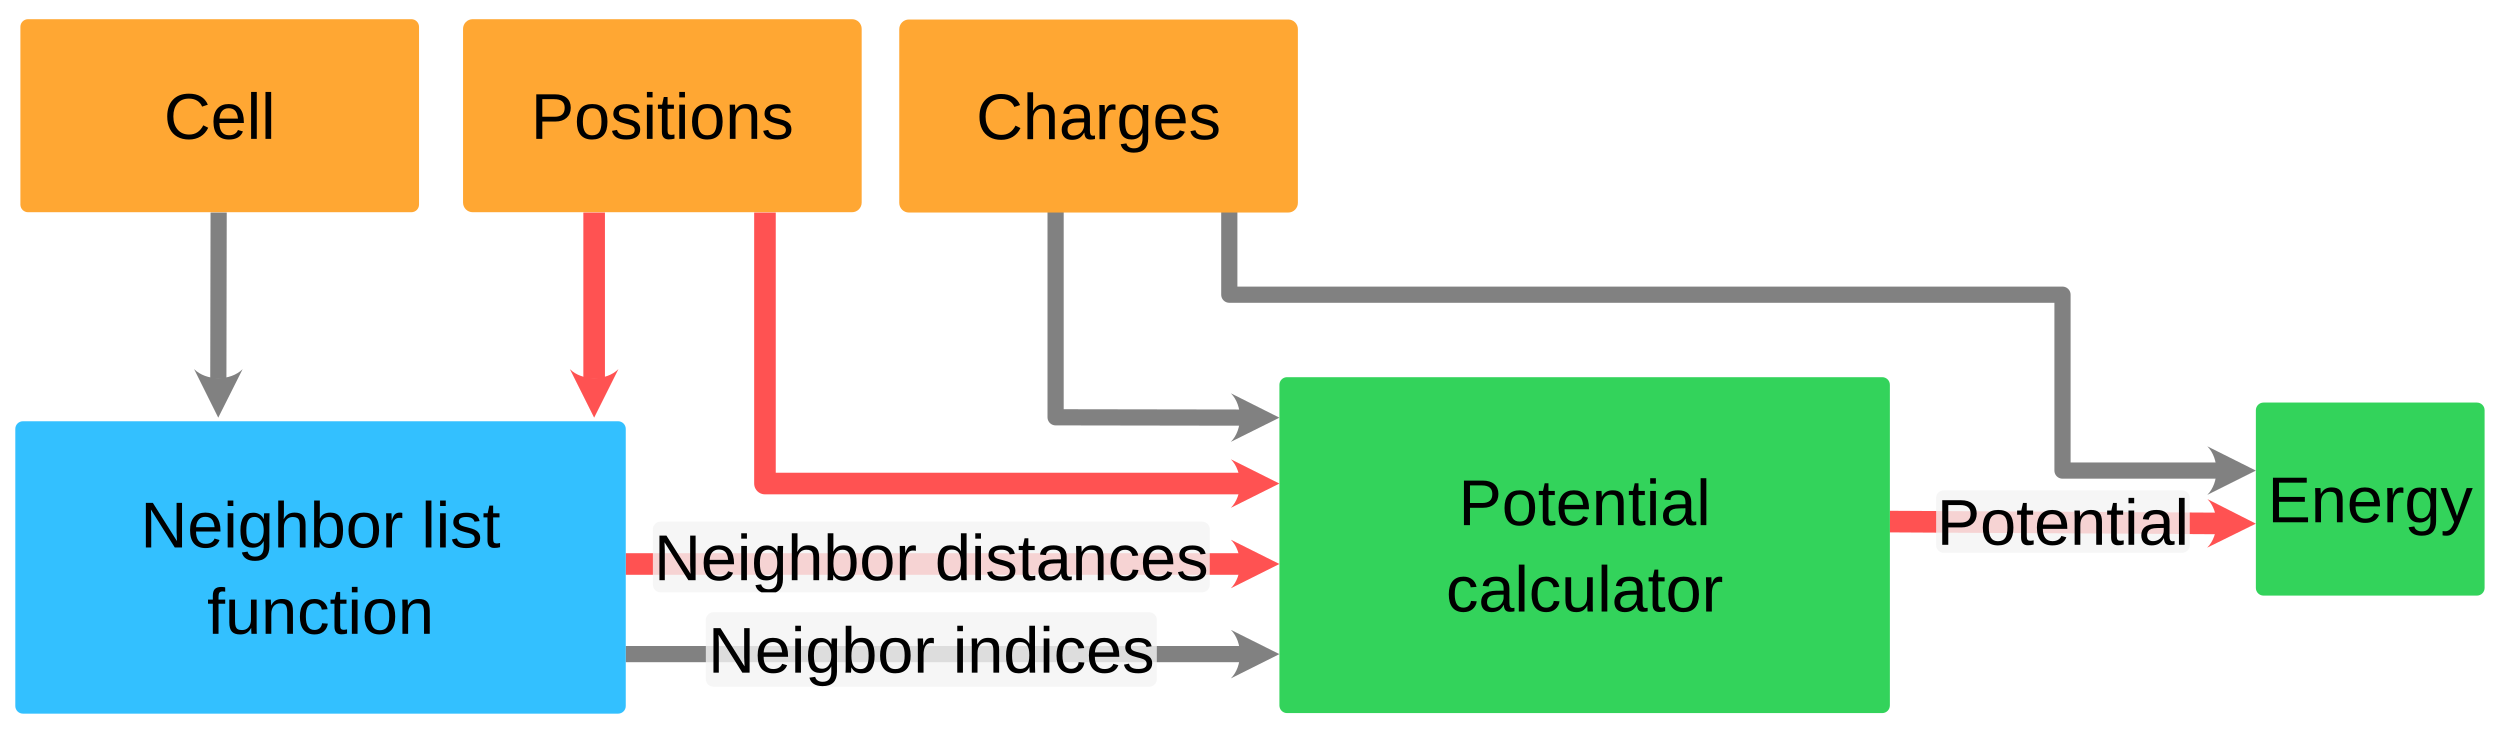
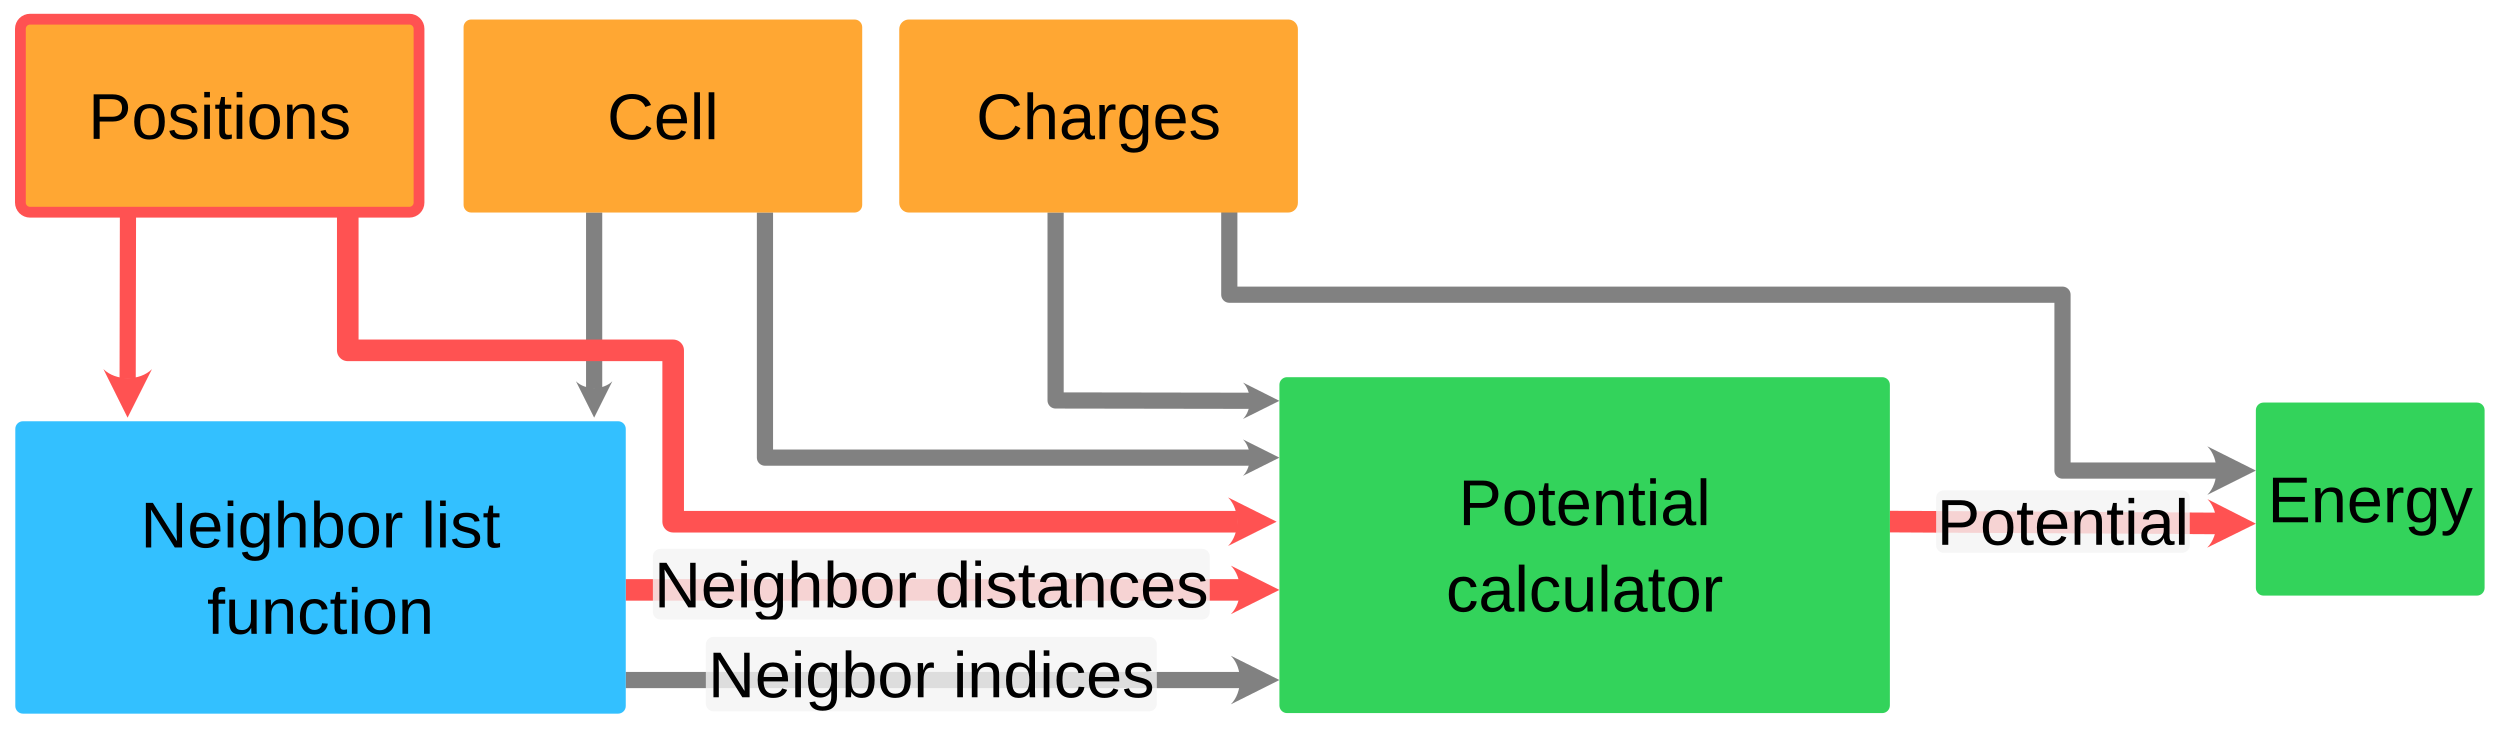
<svg xmlns="http://www.w3.org/2000/svg" width="100%" height="100%" viewBox="0 0 1930 566" version="1.1" xml:space="preserve" style="fill-rule:evenodd;clip-rule:evenodd;stroke-linejoin:round;stroke-miterlimit:1.5;">
  <g>
-     <path d="M187.311,284.977l-18.822,37.464l-18.678,-37.536c9.357,9.393 28.107,9.429 37.5,0.072Z" style="fill:#818181;" />
-     <path d="M168.793,164.08c0,0 -0.158,82.445 -0.246,128.361" style="fill:none;stroke:#818181;stroke-width:12.5px;" />
-     <path d="M950.23,303.628l37.469,18.813l-37.532,18.687c9.391,-9.359 9.423,-28.109 0.063,-37.5Z" style="fill:#818181;" />
-     <path d="M814.923,163.834l0,158.316c0,0 93.299,0.157 142.776,0.241" style="fill:none;stroke:#818181;stroke-width:12.5px;" />
+     <path d="M117.311,284.977l-18.822,37.464l-18.678,-37.536c9.357,9.393 28.107,9.429 37.5,0.072Z" style="fill:#ff5252;" />
+     <path d="M98.793,164.08c0,0 -0.158,82.445 -0.246,128.361" style="fill:none;stroke:#ff5252;stroke-width:12.5px;" />
+     <path d="M959.598,295.331l28.101,14.11l-28.149,14.015c7.043,-7.019 7.067,-21.082 0.048,-28.125Z" style="fill:#818181;" />
+     <path d="M814.923,164.08l0,145.07c0,0 103.484,0.174 150.276,0.253" style="fill:none;stroke:#818181;stroke-width:12.5px;" />
    <path d="M1704.03,344.547l37.5,18.75l-37.5,18.75c9.375,-9.375 9.375,-28.125 0,-37.5Z" style="fill:#818181;" />
    <path d="M949.017,163.834l-0,63.671l643.237,0l0,135.792l119.272,0" style="fill:none;stroke:#818181;stroke-width:12.5px;" />
-     <path d="M950.199,486.235l37.5,18.75l-37.5,18.75c9.375,-9.375 9.375,-28.125 -0,-37.5Z" style="fill:#818181;" />
-     <path d="M483.087,504.985l474.612,0" style="fill:none;stroke:#818181;stroke-width:12.5px;" />
+     <path d="M472.743,294.316l-14.063,28.125l-14.062,-28.125c7.031,7.031 21.093,7.031 28.125,-0Z" style="fill:#818181;" />
+     <path d="M458.68,164.08l0,135.861" style="fill:none;stroke:#818181;stroke-width:12.5px;" />
+     <path d="M959.574,339.235l28.125,14.062l-28.125,14.063c7.031,-7.032 7.031,-21.094 -0,-28.125Z" style="fill:#818181;" />
+     <path d="M590.551,164.08l0,189.217l374.648,0" style="fill:none;stroke:#818181;stroke-width:12.5px;" />
+     <path d="M950.199,506.235l37.5,18.75l-37.5,18.75c9.375,-9.375 9.375,-28.125 -0,-37.5Z" style="fill:#818181;" />
+     <path d="M483.087,524.985l474.612,0" style="fill:none;stroke:#818181;stroke-width:12.5px;" />
  </g>
  <g id="Backprop-path">
-     <path d="M477.43,284.941l-18.75,37.5l-18.75,-37.5c9.375,9.375 28.125,9.375 37.5,-0Z" style="fill:#ff5252;" />
-     <path d="M458.68,164.08l0,128.361" style="fill:none;stroke:#ff5252;stroke-width:16.67px;" />
-     <path d="M950.199,354.547l37.5,18.75l-37.5,18.75c9.375,-9.375 9.375,-28.125 -0,-37.5Z" style="fill:#ff5252;" />
-     <path d="M590.551,164.08l0,209.217l367.148,0" style="fill:none;stroke:#ff5252;stroke-width:16.67px;" />
+     <path d="M948.059,384.006l37.5,18.75l-37.5,18.75c9.375,-9.375 9.375,-28.125 -0,-37.5Z" style="fill:#ff5252;" />
+     <path d="M268.479,164.08l0,106.392l251.206,0l0,132.284l435.874,-0" style="fill:none;stroke:#ff5252;stroke-width:16.67px;" />
    <path d="M1704.13,385.305l37.393,18.963l-37.606,18.537c9.428,-9.322 9.535,-28.071 0.213,-37.5Z" style="fill:#ff5252;" />
    <path d="M1458.98,402.661c-0,-0 179.815,1.023 252.552,1.437" style="fill:none;stroke:#ff5252;stroke-width:16.67px;" />
-     <path d="M950.199,416.655l37.5,18.75l-37.5,18.75c9.375,-9.375 9.375,-28.125 -0,-37.5Z" style="fill:#ff5252;" />
-     <path d="M483.087,435.405l474.612,0" style="fill:none;stroke:#ff5252;stroke-width:16.67px;" />
+     <path d="M950.199,436.655l37.5,18.75l-37.5,18.75c9.375,-9.375 9.375,-28.125 -0,-37.5Z" style="fill:#ff5252;" />
+     <path d="M483.087,455.405l474.612,0" style="fill:none;stroke:#ff5252;stroke-width:16.67px;" />
  </g>
-   <path d="M665.213,22.262l-0,134.121c-0,4.112 -3.339,7.451 -7.451,7.451l-292.843,-0c-4.112,-0 -7.451,-3.339 -7.451,-7.451l-0,-134.121c-0,-4.112 3.339,-7.451 7.451,-7.451l292.843,0c4.112,0 7.451,3.339 7.451,7.451Z" style="fill:#ff9100;fill-opacity:0.8;" />
+   <path d="M323.49,22.262l-0,134.121c-0,4.112 -3.339,7.451 -7.451,7.451l-292.843,-0c-4.112,-0 -7.451,-3.339 -7.451,-7.451l-0,-134.121c-0,-4.112 3.339,-7.451 7.451,-7.451l292.843,0c4.112,0 7.451,3.339 7.451,7.451Z" style="fill:#ff9100;fill-opacity:0.8;" />
  <clipPath id="_clip1">
-     <path d="M665.213,22.262l-0,134.121c-0,4.112 -3.339,7.451 -7.451,7.451l-292.843,-0c-4.112,-0 -7.451,-3.339 -7.451,-7.451l-0,-134.121c-0,-4.112 3.339,-7.451 7.451,-7.451l292.843,0c4.112,0 7.451,3.339 7.451,7.451Z" />
+     <path d="M323.49,22.262l-0,134.121c-0,4.112 -3.339,7.451 -7.451,7.451l-292.843,-0c-4.112,-0 -7.451,-3.339 -7.451,-7.451l-0,-134.121c-0,-4.112 3.339,-7.451 7.451,-7.451l292.843,0c4.112,0 7.451,3.339 7.451,7.451Z" />
  </clipPath>
  <g clip-path="url(#_clip1)">
-     <g transform="matrix(50,0,0,50,612.781,107.23)" />
-     <text x="409.9px" y="107.23px" style="font-family:'ArialMT', 'Arial', sans-serif;font-size:50px;">Positions</text>
+     <g transform="matrix(50,0,0,50,271.058,107.23)" />
+     <text x="68.177px" y="107.23px" style="font-family:'ArialMT', 'Arial', sans-serif;font-size:50px;">Positions</text>
  </g>
-   <path d="M323.49,20.717l-0,137.211c-0,3.26 -2.646,5.906 -5.906,5.906l-295.934,-0c-3.259,-0 -5.905,-2.646 -5.905,-5.906l-0,-137.211c-0,-3.26 2.646,-5.906 5.905,-5.906l295.934,0c3.26,0 5.906,2.646 5.906,5.906Z" style="fill:#ff9100;fill-opacity:0.8;" />
+   <path d="M323.49,22.262l-0,134.121c-0,4.112 -3.339,7.451 -7.451,7.451l-292.843,-0c-4.112,-0 -7.451,-3.339 -7.451,-7.451l-0,-134.121c-0,-4.112 3.339,-7.451 7.451,-7.451l292.843,0c4.112,0 7.451,3.339 7.451,7.451Z" style="fill:none;stroke:#ff5252;stroke-width:8.33px;stroke-linecap:round;" />
+   <path d="M665.627,20.963l0,137.212c0,3.259 -2.646,5.905 -5.905,5.905l-295.934,0c-3.26,0 -5.906,-2.646 -5.906,-5.905l0,-137.212c0,-3.26 2.646,-5.906 5.906,-5.906l295.934,0c3.259,0 5.905,2.646 5.905,5.906Z" style="fill:#ff9100;fill-opacity:0.8;" />
  <clipPath id="_clip2">
-     <path d="M323.49,20.717l-0,137.211c-0,3.26 -2.646,5.906 -5.906,5.906l-295.934,-0c-3.259,-0 -5.905,-2.646 -5.905,-5.906l-0,-137.211c-0,-3.26 2.646,-5.906 5.905,-5.906l295.934,0c3.26,0 5.906,2.646 5.906,5.906Z" />
+     <path d="M665.627,20.963l0,137.212c0,3.259 -2.646,5.905 -5.905,5.905l-295.934,0c-3.26,0 -5.906,-2.646 -5.906,-5.905l0,-137.212c0,-3.26 2.646,-5.906 5.906,-5.906l295.934,0c3.259,0 5.905,2.646 5.905,5.906Z" />
  </clipPath>
  <g clip-path="url(#_clip2)">
-     <g transform="matrix(50,0,0,50,212.684,107.23)" />
-     <text x="126.551px" y="107.23px" style="font-family:'ArialMT', 'Arial', sans-serif;font-size:50px;">Cell</text>
+     <g transform="matrix(50,0,0,50,554.821,107.476)" />
+     <text x="468.688px" y="107.476px" style="font-family:'ArialMT', 'Arial', sans-serif;font-size:50px;">Cell</text>
  </g>
  <path d="M1690.5,384.441l-0,36.44c-0,3.259 -2.646,5.905 -5.906,5.905l-183.996,0c-3.259,0 -5.905,-2.646 -5.905,-5.905l-0,-36.44c-0,-3.26 2.646,-5.906 5.905,-5.906l183.996,-0c3.26,-0 5.906,2.646 5.906,5.906Z" style="fill:#f3f3f3;fill-opacity:0.8;" />
  <clipPath id="_clip3">
    <path d="M1690.5,384.441l-0,36.44c-0,3.259 -2.646,5.905 -5.906,5.905l-183.996,0c-3.259,0 -5.905,-2.646 -5.905,-5.905l-0,-36.44c-0,-3.26 2.646,-5.906 5.905,-5.906l183.996,-0c3.26,-0 5.906,2.646 5.906,5.906Z" />
  </clipPath>
  <g clip-path="url(#_clip3)">
    <g transform="matrix(50,0,0,50,1689.88,420.568)" />
    <text x="1495.3px" y="420.568px" style="font-family:'ArialMT', 'Arial', sans-serif;font-size:50px;">Potential</text>
  </g>
-   <path d="M933.945,408.6l0,42.77c0,3.26 -2.646,5.906 -5.905,5.906l-418.111,-0c-3.259,-0 -5.905,-2.646 -5.905,-5.906l-0,-42.77c-0,-3.259 2.646,-5.905 5.905,-5.905l418.111,-0c3.259,-0 5.905,2.646 5.905,5.905Z" style="fill:#f3f3f3;fill-opacity:0.8;" />
+   <path d="M933.945,429.6l0,42.77c0,3.26 -2.646,5.906 -5.905,5.906l-418.111,-0c-3.259,-0 -5.905,-2.646 -5.905,-5.906l-0,-42.77c-0,-3.259 2.646,-5.905 5.905,-5.905l418.111,-0c3.259,-0 5.905,2.646 5.905,5.905Z" style="fill:#f3f3f3;fill-opacity:0.8;" />
  <clipPath id="_clip4">
-     <path d="M933.945,408.6l0,42.77c0,3.26 -2.646,5.906 -5.905,5.906l-418.111,-0c-3.259,-0 -5.905,-2.646 -5.905,-5.906l-0,-42.77c-0,-3.259 2.646,-5.905 5.905,-5.905l418.111,-0c3.259,-0 5.905,2.646 5.905,5.905Z" />
+     <path d="M933.945,429.6l0,42.77c0,3.26 -2.646,5.906 -5.905,5.906l-418.111,-0c-3.259,-0 -5.905,-2.646 -5.905,-5.906l-0,-42.77c-0,-3.259 2.646,-5.905 5.905,-5.905l418.111,-0c3.259,-0 5.905,2.646 5.905,5.905Z" />
  </clipPath>
  <g clip-path="url(#_clip4)">
-     <g transform="matrix(50,0,0,50,932.998,447.893)" />
-     <text x="504.971px" y="447.893px" style="font-family:'ArialMT', 'Arial', sans-serif;font-size:50px;">Neighbor distances</text>
+     <g transform="matrix(50,0,0,50,932.998,468.893)" />
+     <text x="504.971px" y="468.893px" style="font-family:'ArialMT', 'Arial', sans-serif;font-size:50px;">Neighbor distances</text>
  </g>
-   <path d="M893.065,478.566l-0,45.678c-0,3.26 -2.647,5.906 -5.906,5.906l-336.349,-0c-3.259,-0 -5.905,-2.646 -5.905,-5.906l-0,-45.678c-0,-3.259 2.646,-5.905 5.905,-5.905l336.349,-0c3.259,-0 5.906,2.646 5.906,5.905Z" style="fill:#f3f3f3;fill-opacity:0.8;" />
+   <path d="M893.065,497.566l-0,45.678c-0,3.26 -2.647,5.906 -5.906,5.906l-336.349,-0c-3.259,-0 -5.905,-2.646 -5.905,-5.906l-0,-45.678c-0,-3.259 2.646,-5.905 5.905,-5.905l336.349,-0c3.259,-0 5.906,2.646 5.906,5.905Z" style="fill:#f3f3f3;fill-opacity:0.8;" />
  <clipPath id="_clip5">
-     <path d="M893.065,478.566l-0,45.678c-0,3.26 -2.647,5.906 -5.906,5.906l-336.349,-0c-3.259,-0 -5.905,-2.646 -5.905,-5.906l-0,-45.678c-0,-3.259 2.646,-5.905 5.905,-5.905l336.349,-0c3.259,-0 5.906,2.646 5.906,5.905Z" />
+     <path d="M893.065,497.566l-0,45.678c-0,3.26 -2.647,5.906 -5.906,5.906l-336.349,-0c-3.259,-0 -5.905,-2.646 -5.905,-5.906l-0,-45.678c-0,-3.259 2.646,-5.905 5.905,-5.905l336.349,-0c3.259,-0 5.906,2.646 5.906,5.905Z" />
  </clipPath>
  <g clip-path="url(#_clip5)">
-     <g transform="matrix(50,0,0,50,891.299,519.313)" />
-     <text x="546.67px" y="519.313px" style="font-family:'ArialMT', 'Arial', sans-serif;font-size:50px;">Neigbor indices</text>
+     <g transform="matrix(50,0,0,50,891.299,538.313)" />
+     <text x="546.67px" y="538.313px" style="font-family:'ArialMT', 'Arial', sans-serif;font-size:50px;">Neigbor indices</text>
  </g>
  <path d="M1001.97,22.508l0,134.121c0,4.112 -3.339,7.451 -7.451,7.451l-292.843,0c-4.112,0 -7.451,-3.339 -7.451,-7.451l0,-134.121c0,-4.112 3.339,-7.451 7.451,-7.451l292.843,0c4.112,0 7.451,3.339 7.451,7.451Z" style="fill:#ff9100;fill-opacity:0.8;" />
  <clipPath id="_clip6">
    <path d="M1001.97,22.508l0,134.121c0,4.112 -3.339,7.451 -7.451,7.451l-292.843,0c-4.112,0 -7.451,-3.339 -7.451,-7.451l0,-134.121c0,-4.112 3.339,-7.451 7.451,-7.451l292.843,0c4.112,0 7.451,3.339 7.451,7.451Z" />
  </clipPath>
  <g clip-path="url(#_clip6)">
    <g transform="matrix(50,0,0,50,942.587,107.476)" />
    <text x="753.598px" y="107.476px" style="font-family:'ArialMT', 'Arial', sans-serif;font-size:50px;">Charges</text>
  </g>
  <path d="M1918.11,316.686l0,137.211c0,3.26 -2.646,5.906 -5.905,5.906l-164.773,-0c-3.26,-0 -5.906,-2.646 -5.906,-5.906l0,-137.211c0,-3.26 2.646,-5.906 5.906,-5.906l164.773,0c3.259,0 5.905,2.646 5.905,5.906Z" style="fill:#00c832;fill-opacity:0.8;" />
  <clipPath id="_clip7">
    <path d="M1918.11,316.686l0,137.211c0,3.26 -2.646,5.906 -5.905,5.906l-164.773,-0c-3.26,-0 -5.906,-2.646 -5.906,-5.906l0,-137.211c0,-3.26 2.646,-5.906 5.906,-5.906l164.773,0c3.259,0 5.905,2.646 5.905,5.906Z" />
  </clipPath>
  <g clip-path="url(#_clip7)">
    <g transform="matrix(50,0,0,50,1909.03,403.199)" />
    <text x="1750.61px" y="403.199px" style="font-family:'ArialMT', 'Arial', sans-serif;font-size:50px;">Energy</text>
  </g>
  <path d="M483.087,331.108l-0,213.923c-0,3.26 -2.647,5.906 -5.906,5.906l-459.464,0c-3.26,0 -5.906,-2.646 -5.906,-5.906l0,-213.923c0,-3.259 2.646,-5.906 5.906,-5.906l459.464,0c3.259,0 5.906,2.647 5.906,5.906Z" style="fill:#00b0ff;fill-opacity:0.8;" />
  <clipPath id="_clip8">
    <path d="M483.087,331.108l-0,213.923c-0,3.26 -2.647,5.906 -5.906,5.906l-459.464,0c-3.26,0 -5.906,-2.646 -5.906,-5.906l0,-213.923c0,-3.259 2.646,-5.906 5.906,-5.906l459.464,0c3.259,0 5.906,2.647 5.906,5.906Z" />
  </clipPath>
  <g clip-path="url(#_clip8)">
    <g transform="matrix(1,0,0,1,-529.49,-719.439)">
      <text x="637.986px" y="1142.08px" style="font-family:'ArialMT', 'Arial', sans-serif;font-size:50px;">Neighbor list</text>
      <g transform="matrix(50,0,0,50,864.499,1208.75)" />
      <text x="689.377px" y="1208.75px" style="font-family:'ArialMT', 'Arial', sans-serif;font-size:50px;">function</text>
    </g>
  </g>
  <path d="M1458.98,297.082l-0,247.521c-0,3.26 -2.647,5.906 -5.906,5.906l-459.465,-0c-3.259,-0 -5.905,-2.646 -5.905,-5.906l-0,-247.521c-0,-3.259 2.646,-5.905 5.905,-5.905l459.465,-0c3.259,-0 5.906,2.646 5.906,5.905Z" style="fill:#00c832;fill-opacity:0.8;" />
  <clipPath id="_clip9">
    <path d="M1458.98,297.082l-0,247.521c-0,3.26 -2.647,5.906 -5.906,5.906l-459.465,-0c-3.259,-0 -5.905,-2.646 -5.905,-5.906l-0,-247.521c-0,-3.259 2.646,-5.905 5.905,-5.905l459.465,-0c3.259,-0 5.906,2.646 5.906,5.905Z" />
  </clipPath>
  <g clip-path="url(#_clip9)">
    <g transform="matrix(1,0,0,1,446.398,-753.465)">
      <text x="679.648px" y="1158.88px" style="font-family:'ArialMT', 'Arial', sans-serif;font-size:50px;">Potential</text>
      <g transform="matrix(50,0,0,50,883.933,1225.55)" />
      <text x="669.944px" y="1225.55px" style="font-family:'ArialMT', 'Arial', sans-serif;font-size:50px;">calculator</text>
    </g>
  </g>
</svg>
